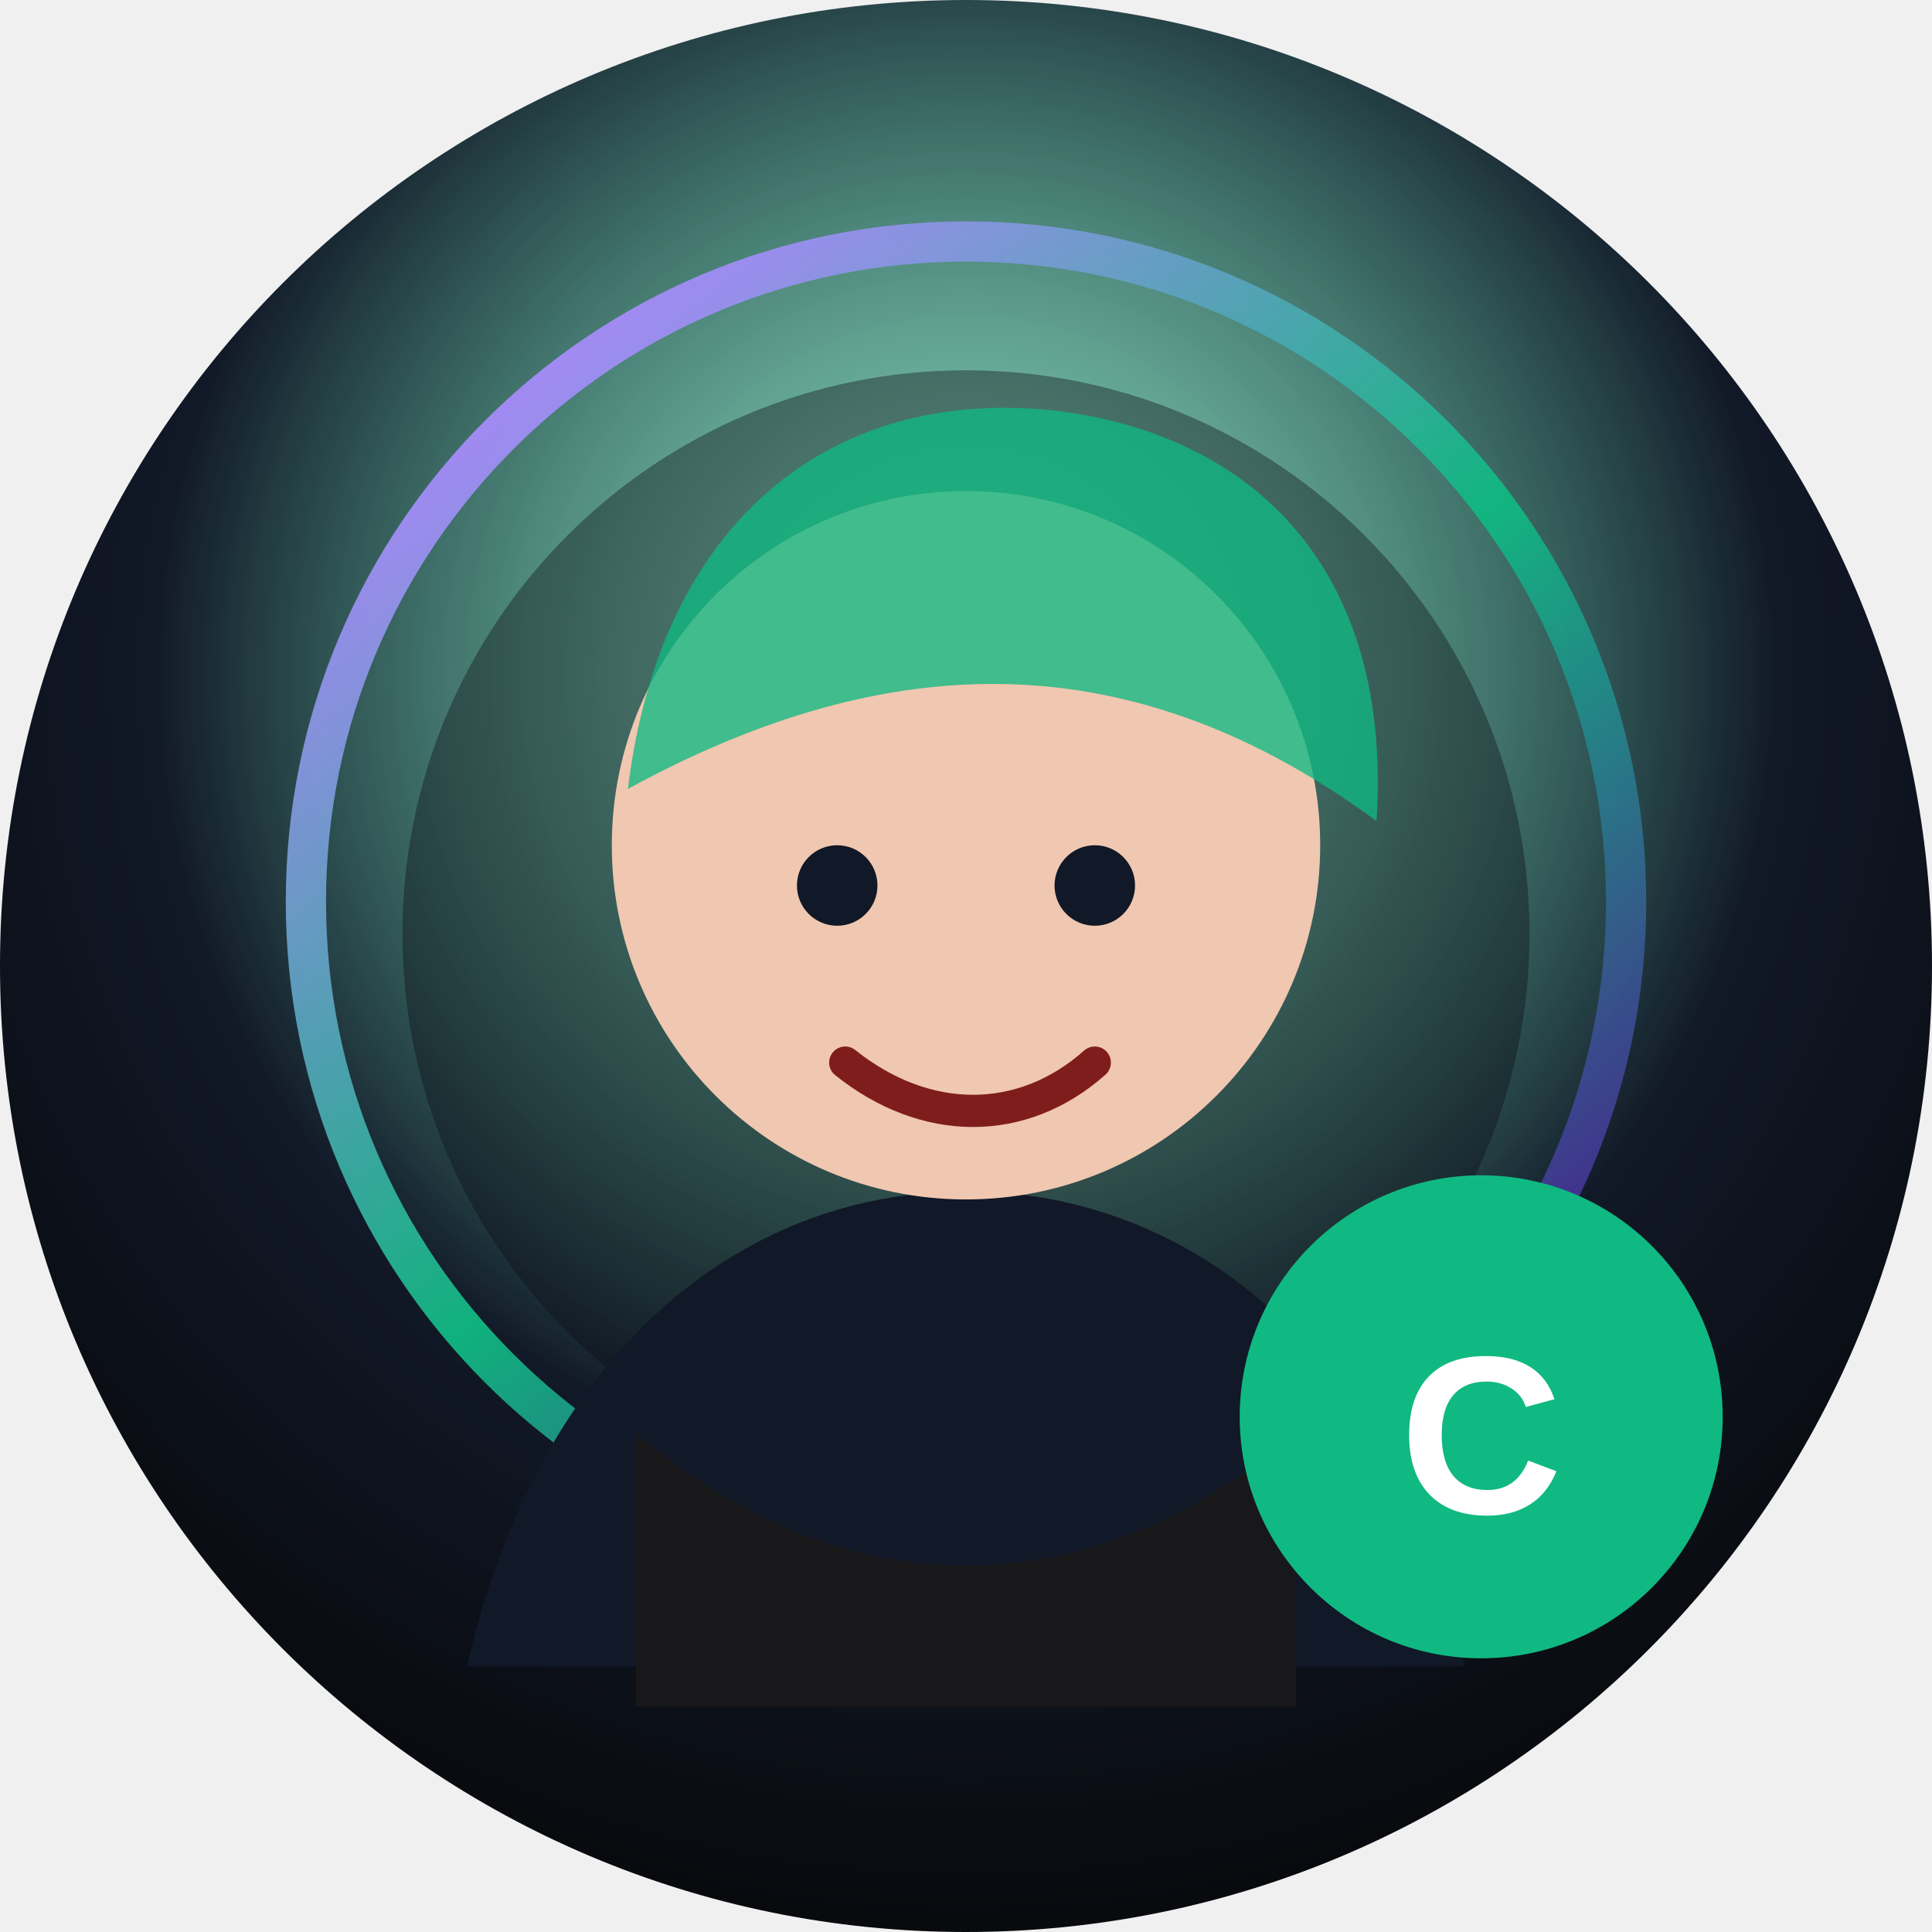
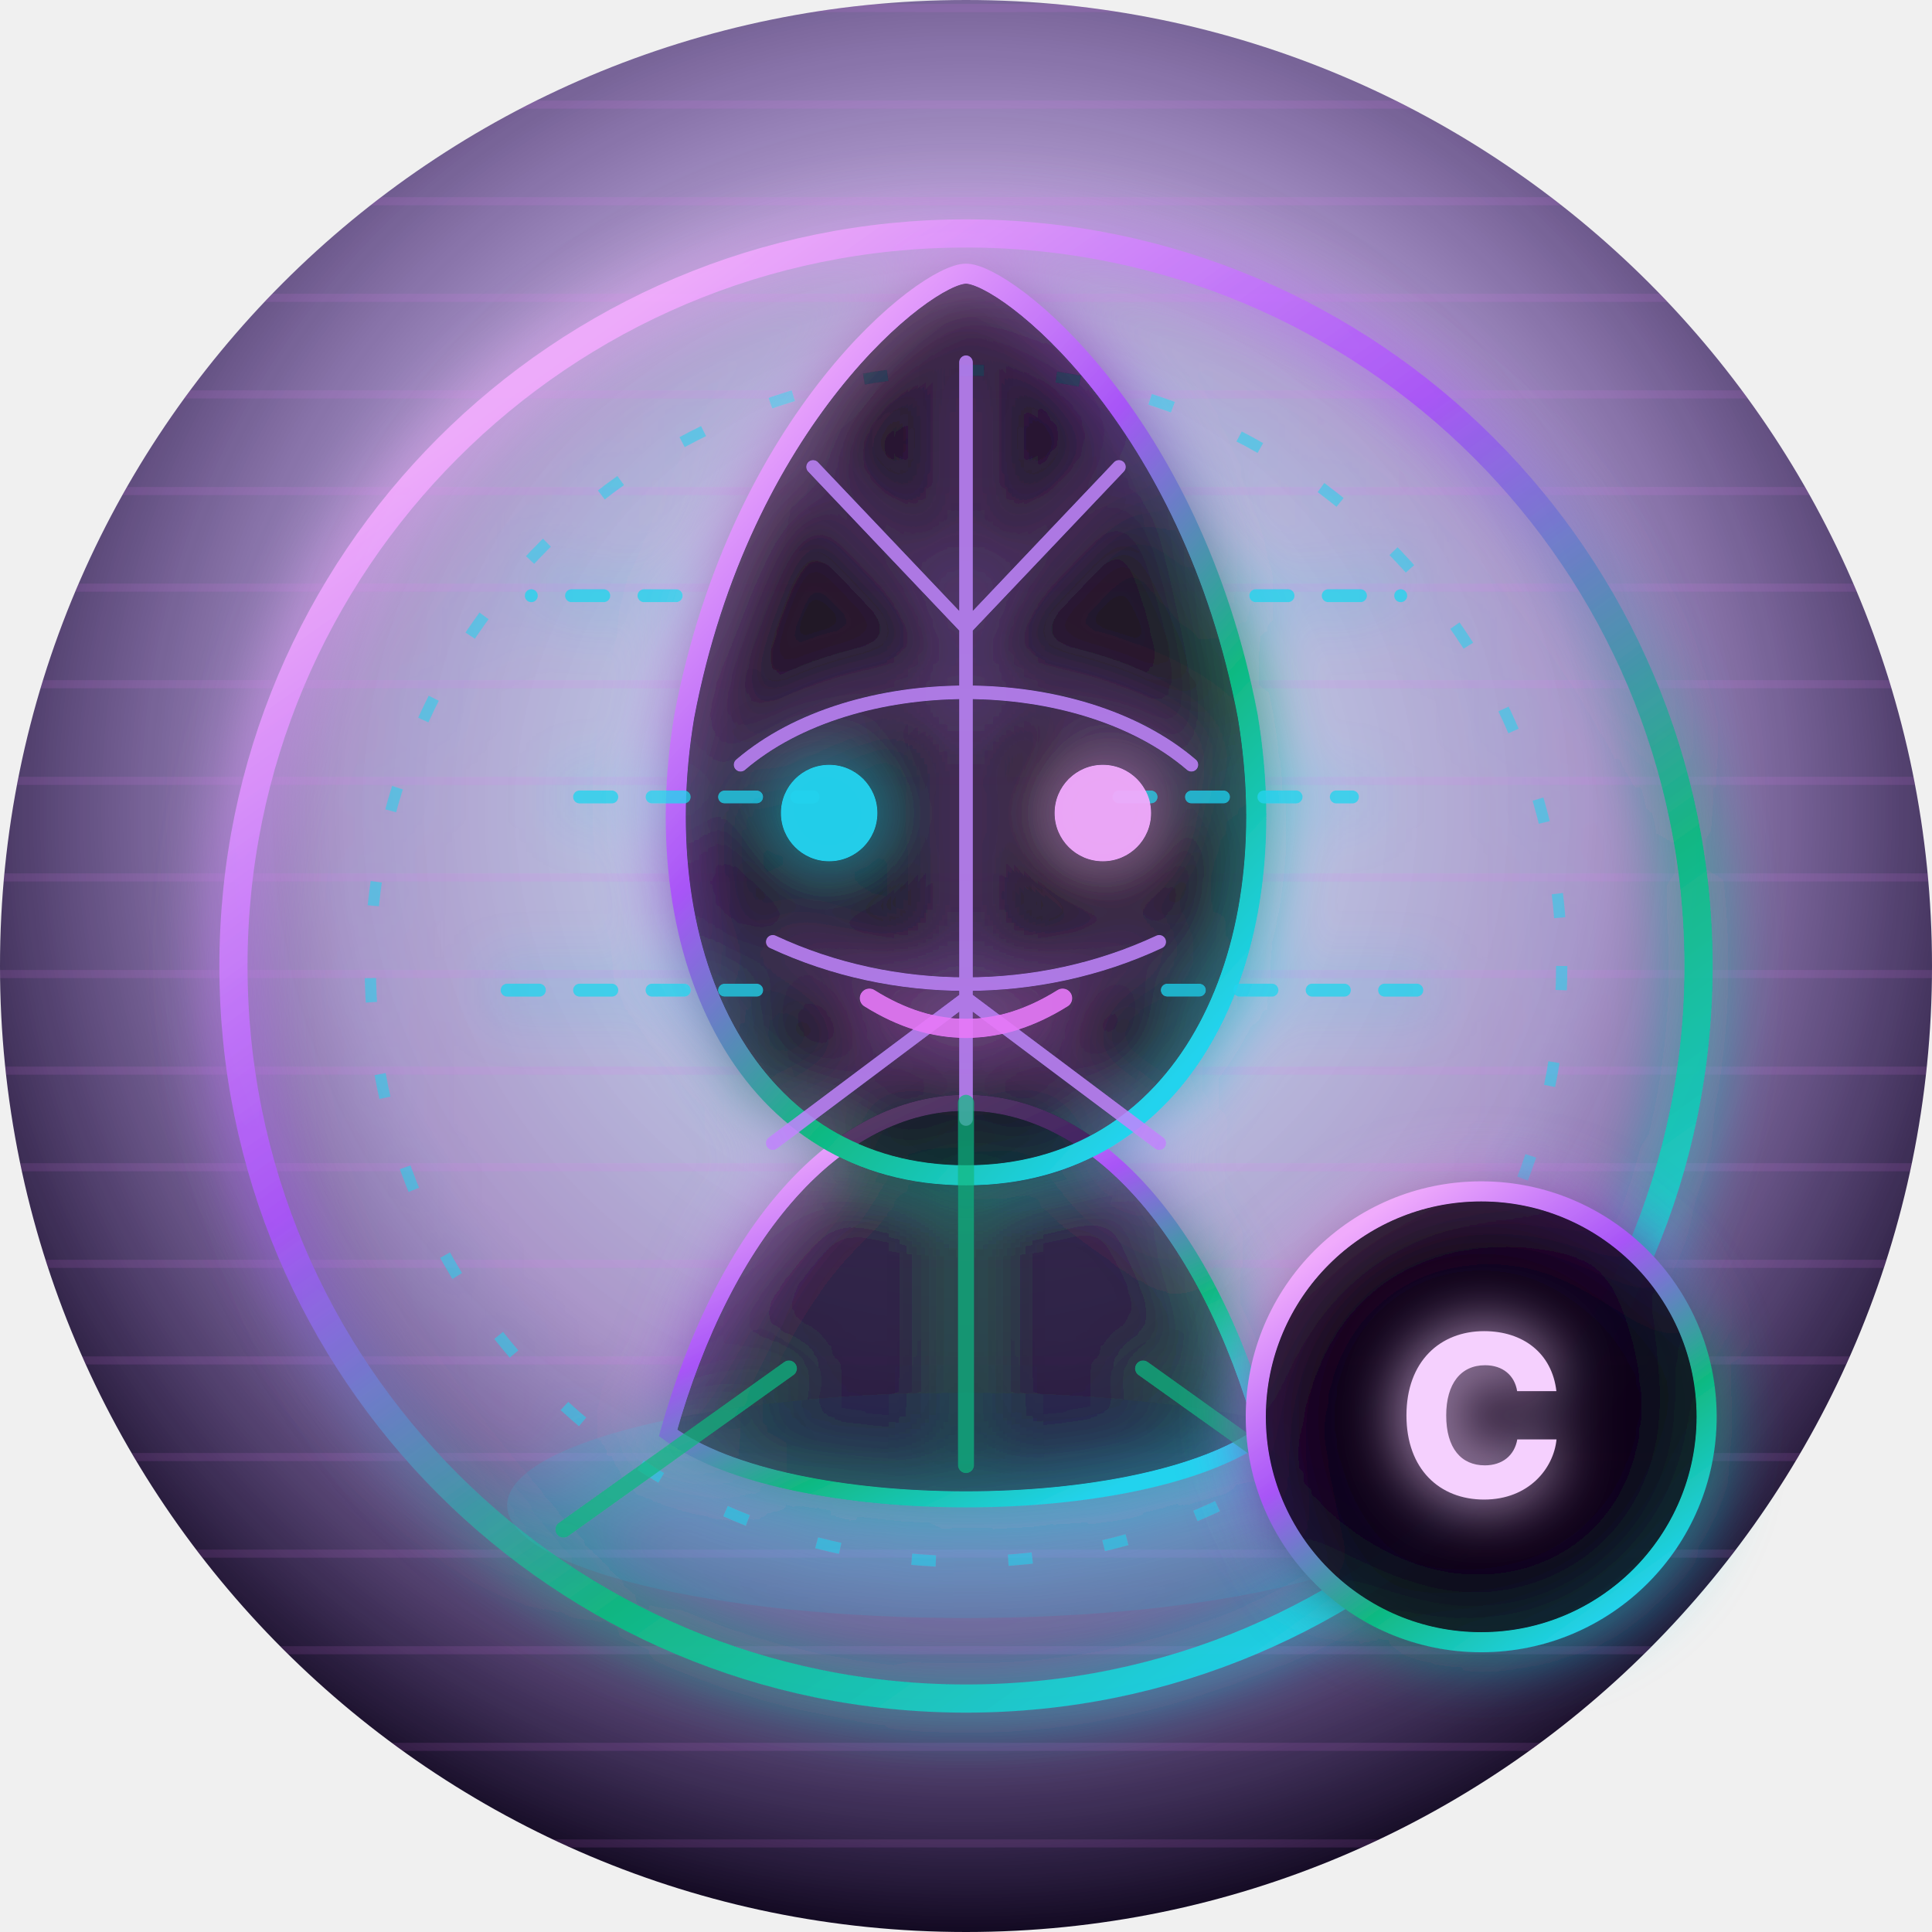
- <svg xmlns="http://www.w3.org/2000/svg" viewBox="0 0 240 240" role="img" aria-labelledby="title">
+ <svg xmlns="http://www.w3.org/2000/svg" viewBox="0 0 240 240" role="img" aria-labelledby="title desc">
  <defs>
-     <radialGradient id="bg" cx="50%" cy="35%" r="72%">
-       <stop offset="0%" stop-color="#10B981" stop-opacity=".38" />
-       <stop offset="58%" stop-color="#111827" />
-       <stop offset="100%" stop-color="#050505" />
+     <radialGradient id="bg" cx="50%" cy="42%" r="76%">
+       <stop offset="0%" stop-color="#7DD3FC" stop-opacity=".34" />
+       <stop offset="42%" stop-color="#4C1D95" stop-opacity=".42" />
+       <stop offset="78%" stop-color="#070013" />
+       <stop offset="100%" stop-color="#020005" />
    </radialGradient>
-     <linearGradient id="ring" x1="18%" y1="10%" x2="84%" y2="92%">
-       <stop stop-color="#A78BFA" />
-       <stop offset=".5" stop-color="#10B981" />
-       <stop offset="1" stop-color="#4C1D95" />
+     <linearGradient id="holo" x1="22%" y1="8%" x2="82%" y2="92%">
+       <stop stop-color="#F0ABFC" />
+       <stop offset=".36" stop-color="#A855F7" />
+       <stop offset=".7" stop-color="#10B981" />
+       <stop offset="1" stop-color="#22D3EE" />
    </linearGradient>
+     <filter id="glow" x="-55%" y="-55%" width="210%" height="210%">
+       <feGaussianBlur stdDeviation="4" result="blur" />
+       <feMerge>
+         <feMergeNode in="blur" />
+         <feMergeNode in="SourceGraphic" />
+       </feMerge>
+     </filter>
+     <pattern id="scan" width="240" height="12" patternUnits="userSpaceOnUse">
+       <path d="M0 1h240" stroke="#E879F9" stroke-opacity=".13" stroke-width="1" />
+     </pattern>
  </defs>
  <rect width="240" height="240" rx="120" fill="url(#bg)" />
-   <circle cx="120" cy="112" r="82" fill="none" stroke="url(#ring)" stroke-width="5" opacity=".95" />
-   <circle cx="120" cy="116" r="70" fill="#0b0b12" opacity=".38" />
-   <path d="M58 207c9-39 34-59 62-59s53 20 62 59" fill="#111827" />
-   <circle cx="120" cy="105" r="44" fill="#f0c7b0" />
-   <path d="M78 98c4-33 25-50 53-47 25 3 42 20 40 51-30-22-60-22-93-4z" fill="#10B981" opacity=".78" />
-   <circle cx="104" cy="110" r="5" fill="#111827" />
-   <circle cx="136" cy="110" r="5" fill="#111827" />
-   <path d="M105 132c10 8 22 8 31 0" fill="none" stroke="#7f1d1d" stroke-width="4" stroke-linecap="round" />
-   <path d="M79 178c26 22 56 22 82 0v34H79z" fill="#18181b" />
-   <circle cx="184" cy="176" r="30" fill="#10B981" />
-   <text x="184" y="188" text-anchor="middle" font-family="Arial, sans-serif" font-size="28" font-weight="700" fill="white">C</text>
+   <rect width="240" height="240" rx="120" fill="url(#scan)" opacity=".9" />
+   <g filter="url(#glow)">
+     <circle cx="120" cy="120" r="91" fill="none" stroke="url(#holo)" stroke-width="3.5" opacity=".95" />
+     <circle cx="120" cy="120" r="74" fill="none" stroke="#22D3EE" stroke-width="1.4" stroke-dasharray="3 9" opacity=".55" />
+     <ellipse cx="120" cy="187" rx="57" ry="14" fill="#22D3EE" opacity=".12" />
+     <path d="M83 178c7-25 21-41 37-41s30 16 37 41c-15 11-59 11-74 0z" fill="#12051f" fill-opacity=".54" stroke="url(#holo)" stroke-width="2" />
+     <path d="M85 89c7-37 30-55 35-55s28 18 35 55c5 30-8 57-35 57S80 119 85 89z" fill="#090217" fill-opacity=".66" stroke="url(#holo)" stroke-width="2.5" />
+     <path d="M92 95c14-12 42-12 56 0M96 117c15 7 33 7 48 0M120 45v94M101 58l19 20 19-20M96 142l24-18 24 18" fill="none" stroke="#C084FC" stroke-width="1.7" stroke-linecap="round" opacity=".86" />
+     <path d="M72 99h29m38 0h29M63 123h32m50 0h32M84 74h-18m90 0h18" fill="none" stroke="#22D3EE" stroke-width="1.6" stroke-linecap="round" stroke-dasharray="4 5" opacity=".78" />
+     <circle cx="103" cy="101" r="6" fill="#22D3EE" opacity=".96" />
+     <circle cx="137" cy="101" r="6" fill="#F0ABFC" opacity=".96" />
+     <path d="M108 124c8 5 16 5 24 0" fill="none" stroke="#E879F9" stroke-width="2.4" stroke-linecap="round" opacity=".9" />
+     <path d="M70 190l28-20m72 20l-28-20M120 137v45" fill="none" stroke="#10B981" stroke-width="2" stroke-linecap="round" opacity=".72" />
+   </g>
+   <circle cx="184" cy="176" r="28" fill="#080014" fill-opacity=".88" stroke="url(#holo)" stroke-width="2.5" filter="url(#glow)" />
+   <text x="184" y="186" text-anchor="middle" font-family="Inter, Arial, sans-serif" font-size="28" font-weight="800" fill="#F5D0FE" filter="url(#glow)">C</text>
</svg>
